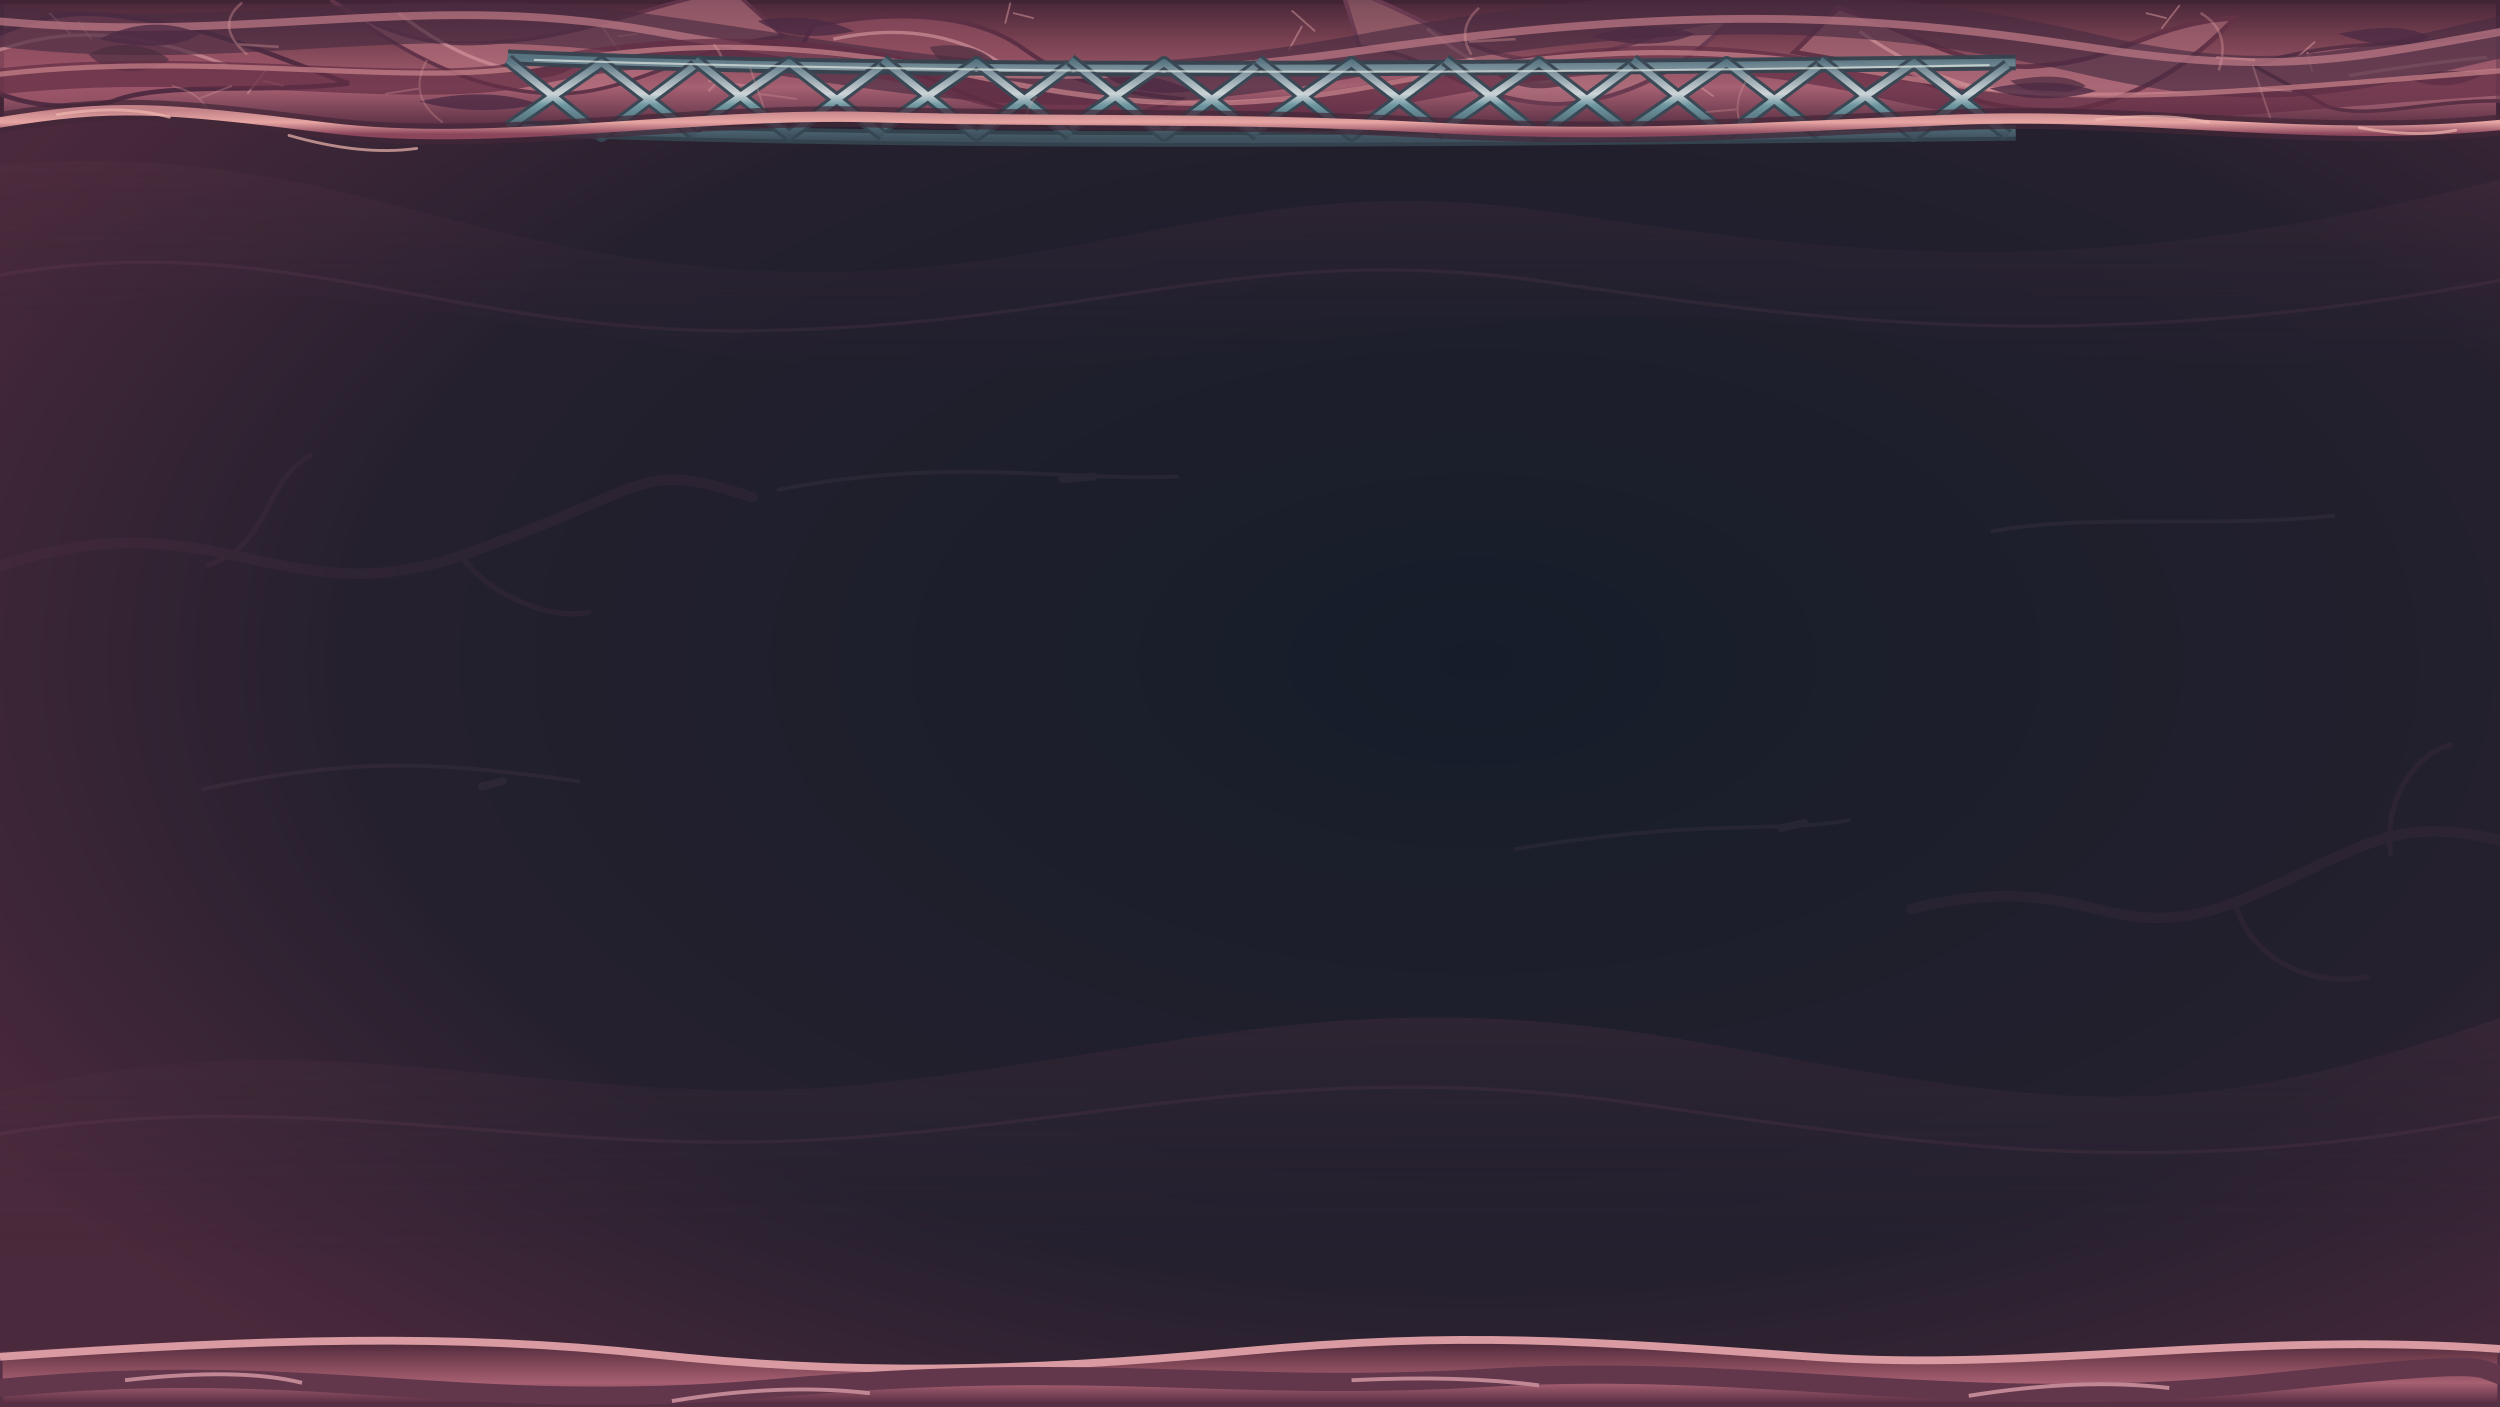
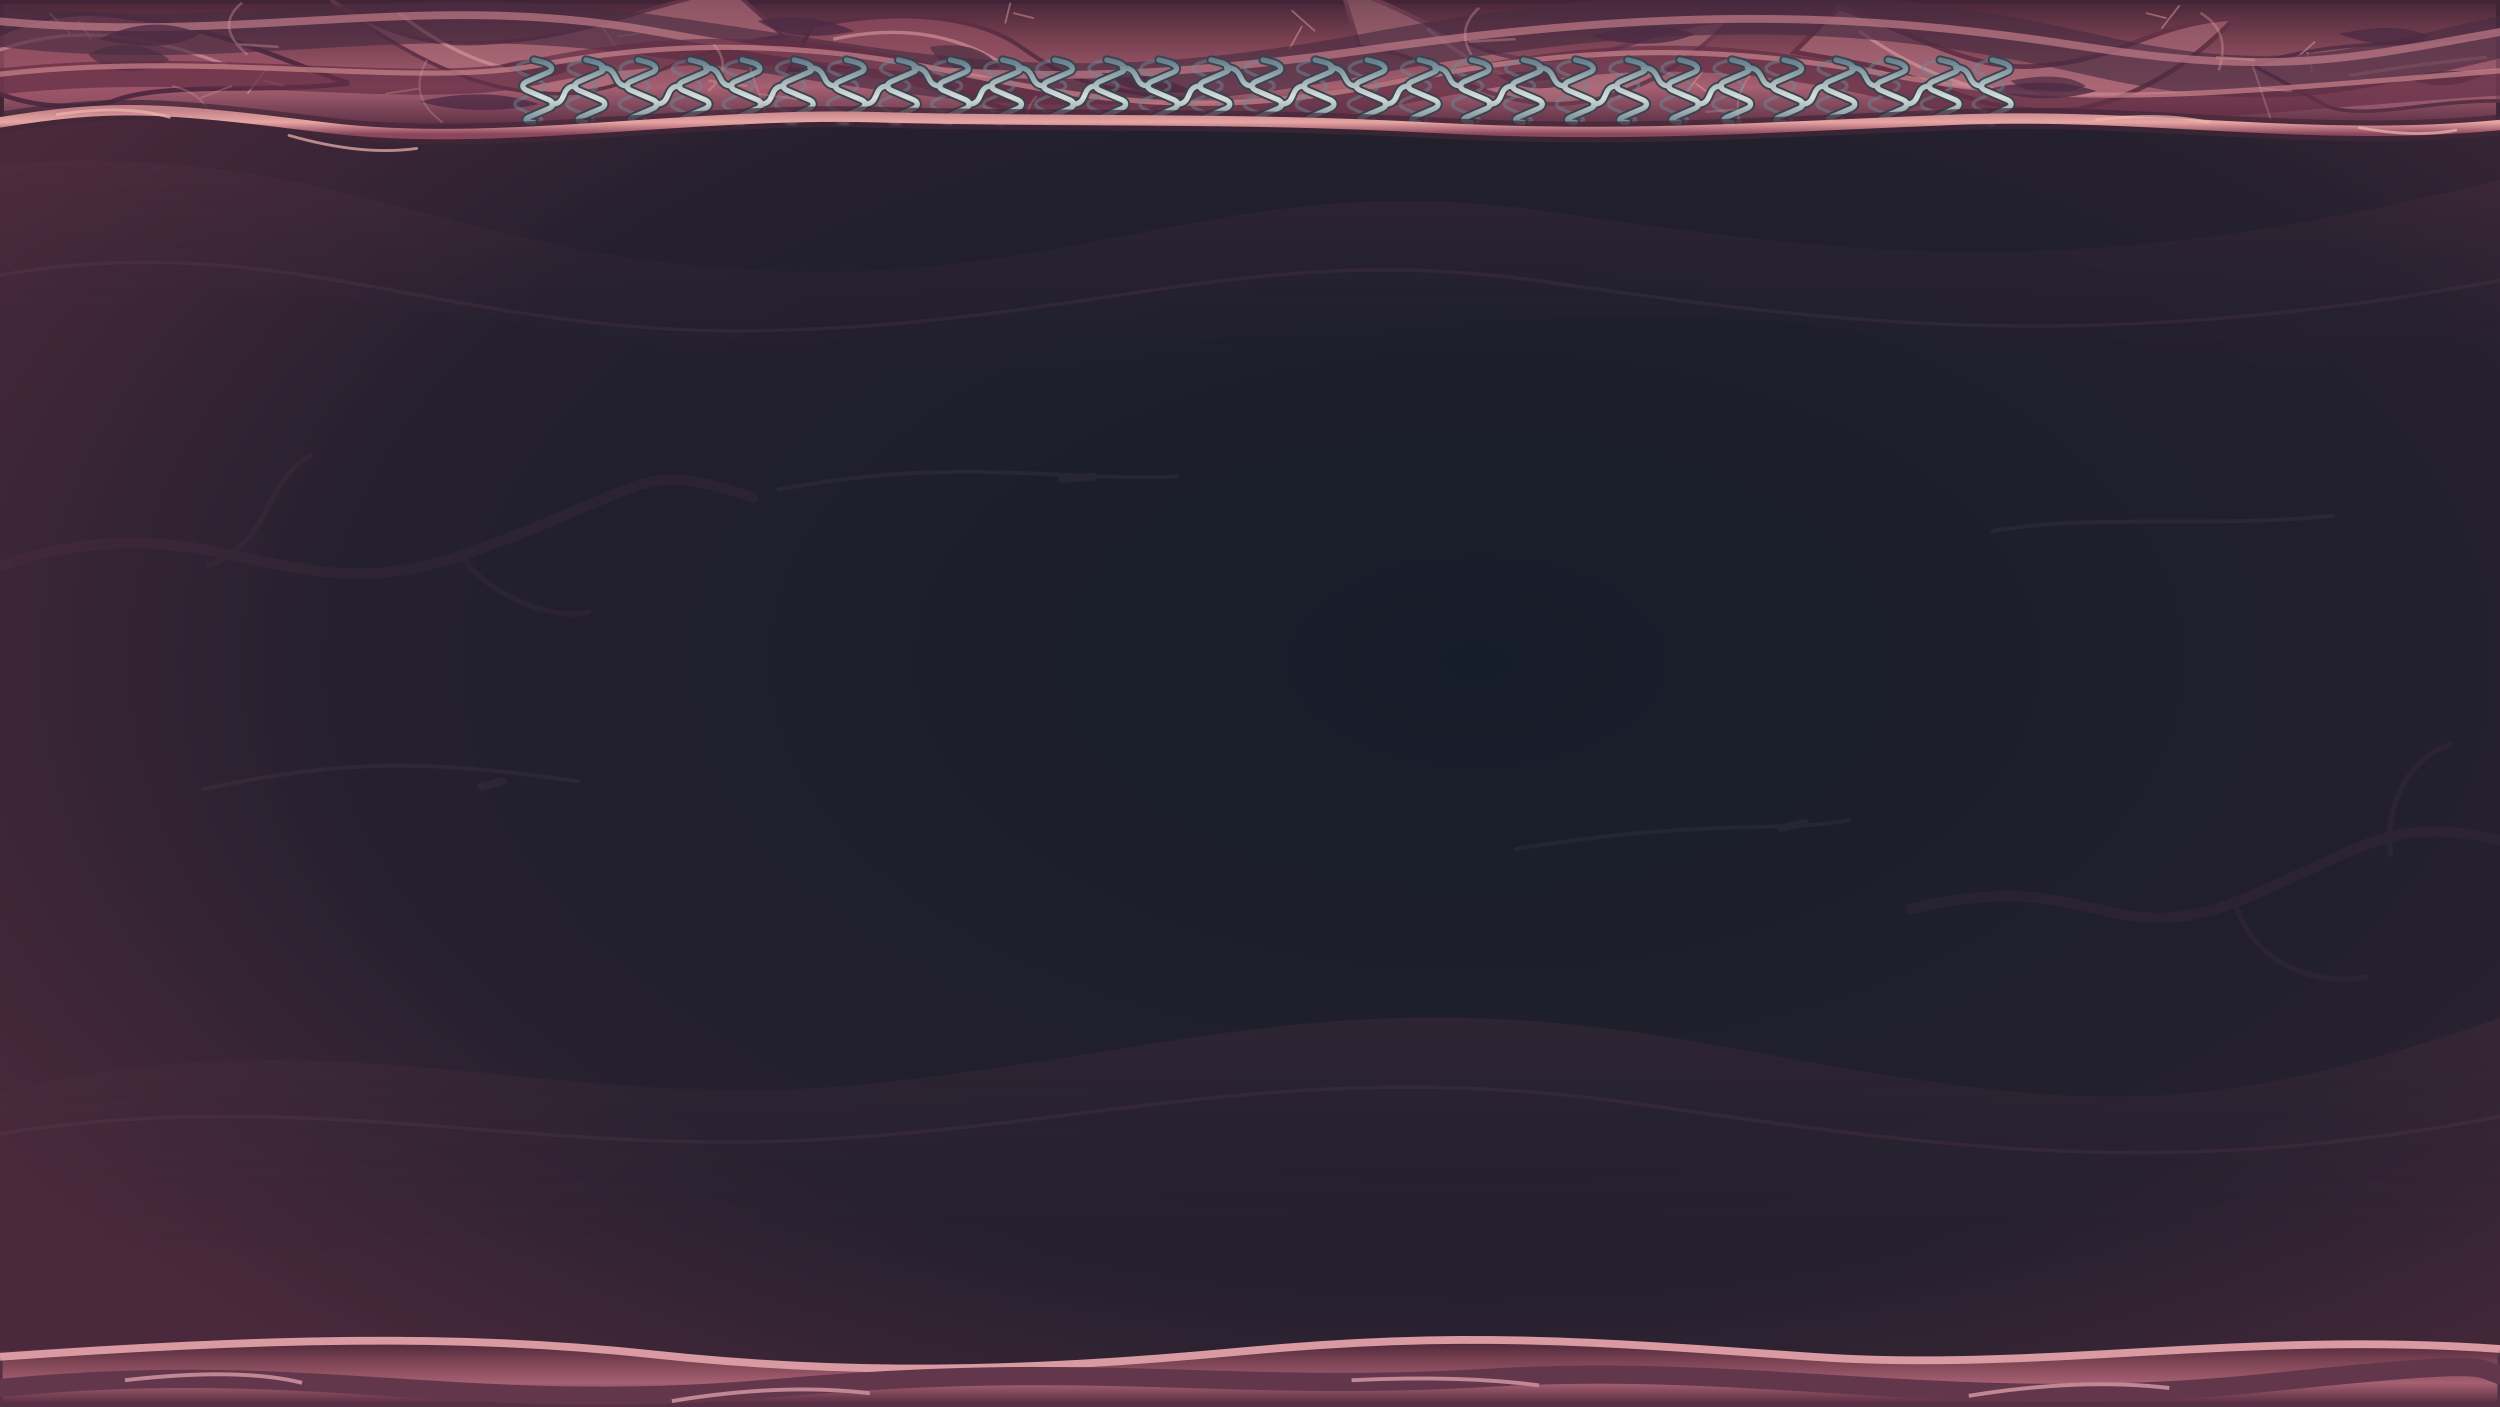
<svg xmlns="http://www.w3.org/2000/svg" width="960" height="540" viewBox="0 0 960 540" role="img" aria-labelledby="scene-stented-lumen-title scene-stented-lumen-desc">
  <defs>
    <linearGradient id="scene-stented-lumen-wall" x1="0" y1="0" x2="0" y2="1">
      <stop offset="0" stop-color="#472638" />
      <stop offset="0.3" stop-color="#784151" />
      <stop offset="0.65" stop-color="#a66072" />
      <stop offset="1" stop-color="#4d263b" />
    </linearGradient>
    <linearGradient id="scene-stented-lumen-lip" x1="0" y1="0" x2="0" y2="1">
      <stop offset="0" stop-color="#c38288" />
      <stop offset="0.5" stop-color="#e7a6a3" />
      <stop offset="1" stop-color="#8b465c" />
    </linearGradient>
    <linearGradient id="scene-stented-lumen-depth" x1="0" y1="0" x2="0" y2="1">
      <stop offset="0" stop-color="#382532" />
      <stop offset="0.4" stop-color="#201e2d" />
      <stop offset="1" stop-color="#31212f" />
    </linearGradient>
    <linearGradient id="scene-stented-lumen-distance" x1="0" y1="0" x2="0" y2="1">
      <stop offset="0" stop-color="#553343" stop-opacity="0.6" />
      <stop offset="1" stop-color="#332638" stop-opacity="0.05" />
    </linearGradient>
    <linearGradient id="scene-stented-lumen-pearl" x1="0" y1="0" x2="0" y2="1">
      <stop offset="0" stop-color="#d6b29e" />
      <stop offset="0.5" stop-color="#a58a83" />
      <stop offset="1" stop-color="#62515e" />
    </linearGradient>
-     <linearGradient id="scene-stented-lumen-metal" x1="0" y1="0" x2="0" y2="1">
-       <stop offset="0" stop-color="#527380" />
-       <stop offset="0.45" stop-color="#d0dadd" />
-       <stop offset="0.6" stop-color="#6e9ca5" />
-       <stop offset="1" stop-color="#405361" />
-     </linearGradient>
    <radialGradient id="scene-stented-lumen-ambient" cx=".59" cy=".47" r=".69">
      <stop stop-color="#161d2a" />
      <stop offset=".65" stop-color="#25202e" />
      <stop offset="1" stop-color="#4b293c" />
    </radialGradient>
    <clipPath id="scene-stented-lumen-wall-clip">
      <path d="M0 0H960V48C887 55 826 43 750 46S623 53 549 49S408 47 336 45S189 57 125 49S43 40 0 47Z" />
    </clipPath>
+     <linearGradient id="scene-stented-lumen-implant-silver" x1="4" y1="0" x2="28" y2="0" gradientUnits="userSpaceOnUse">
+       <stop stop-color="#728c96" />
+       <stop offset=".4" stop-color="#d9e4df" />
+       <stop offset="1" stop-color="#65808d" />
+     </linearGradient>
+     <path id="scene-stented-lumen-implant-front" d="M4 0C4-3 5-4 6-2L9 5C10 8 12 8 13 5L16-2C17-5 19-5 20-2L23 5C24 8 26 7 27 4L28 0" />
+     <path id="scene-stented-lumen-implant-rear" d="M4 0C4 3 5 4 6 2L9-5C10-8 12-8 13-5L16 2C17 5 19 5 20 2L23-5C24-8 26-7 27-4L28 0" />
+     <g id="scene-stented-lumen-implant-near-rings">
+       <use href="#scene-stented-lumen-implant-front" y="0" />
+       <use href="#scene-stented-lumen-implant-front" y="20" />
+       <use href="#scene-stented-lumen-implant-front" y="40" />
+       <use href="#scene-stented-lumen-implant-front" y="60" />
+       <use href="#scene-stented-lumen-implant-front" y="80" />
+       <use href="#scene-stented-lumen-implant-front" y="100" />
+       <use href="#scene-stented-lumen-implant-front" y="120" />
+       <use href="#scene-stented-lumen-implant-front" y="140" />
+       <use href="#scene-stented-lumen-implant-front" y="160" />
+       <use href="#scene-stented-lumen-implant-front" y="180" />
+       <use href="#scene-stented-lumen-implant-front" y="200" />
+       <use href="#scene-stented-lumen-implant-front" y="220" />
+       <use href="#scene-stented-lumen-implant-front" y="240" />
+       <use href="#scene-stented-lumen-implant-front" y="260" />
+       <use href="#scene-stented-lumen-implant-front" y="280" />
+       <use href="#scene-stented-lumen-implant-front" y="300" />
+       <use href="#scene-stented-lumen-implant-front" y="320" />
+       <use href="#scene-stented-lumen-implant-front" y="340" />
+       <use href="#scene-stented-lumen-implant-front" y="360" />
+       <use href="#scene-stented-lumen-implant-front" y="380" />
+       <use href="#scene-stented-lumen-implant-front" y="400" />
+       <use href="#scene-stented-lumen-implant-front" y="420" />
+       <use href="#scene-stented-lumen-implant-front" y="440" />
+       <use href="#scene-stented-lumen-implant-front" y="460" />
+       <use href="#scene-stented-lumen-implant-front" y="480" />
+       <use href="#scene-stented-lumen-implant-front" y="500" />
+       <use href="#scene-stented-lumen-implant-front" y="520" />
+       <use href="#scene-stented-lumen-implant-front" y="540" />
+       <use href="#scene-stented-lumen-implant-front" y="560" />
+       <path d="M11 7C11 13 18 10 18 16M25 26C25 33 18 30 18 36M11 47C11 53 18 50 18 56M25 66C25 73 18 70 18 76M11 87C11 93 18 90 18 96M25 106C25 113 18 110 18 116M11 127C11 133 18 130 18 136M25 146C25 153 18 150 18 156M11 167C11 173 18 170 18 176M25 186C25 193 18 190 18 196M11 207C11 213 18 210 18 216M25 226C25 233 18 230 18 236M11 247C11 253 18 250 18 256M25 266C25 273 18 270 18 276M11 287C11 293 18 290 18 296M25 306C25 313 18 310 18 316M11 327C11 333 18 330 18 336M25 346C25 353 18 350 18 356M11 367C11 373 18 370 18 376M25 386C25 393 18 390 18 396M11 407C11 413 18 410 18 416M25 426C25 433 18 430 18 436M11 447C11 453 18 450 18 456M25 466C25 473 18 470 18 476M11 487C11 493 18 490 18 496M25 506C25 513 18 510 18 516M11 527C11 533 18 530 18 536M25 546C25 553 18 550 18 556" />
+     </g>
+     <g id="scene-stented-lumen-implant-far-rings">
+       <use href="#scene-stented-lumen-implant-rear" y="0" />
+       <use href="#scene-stented-lumen-implant-rear" y="20" />
+       <use href="#scene-stented-lumen-implant-rear" y="40" />
+       <use href="#scene-stented-lumen-implant-rear" y="60" />
+       <use href="#scene-stented-lumen-implant-rear" y="80" />
+       <use href="#scene-stented-lumen-implant-rear" y="100" />
+       <use href="#scene-stented-lumen-implant-rear" y="120" />
+       <use href="#scene-stented-lumen-implant-rear" y="140" />
+       <use href="#scene-stented-lumen-implant-rear" y="160" />
+       <use href="#scene-stented-lumen-implant-rear" y="180" />
+       <use href="#scene-stented-lumen-implant-rear" y="200" />
+       <use href="#scene-stented-lumen-implant-rear" y="220" />
+       <use href="#scene-stented-lumen-implant-rear" y="240" />
+       <use href="#scene-stented-lumen-implant-rear" y="260" />
+       <use href="#scene-stented-lumen-implant-rear" y="280" />
+       <use href="#scene-stented-lumen-implant-rear" y="300" />
+       <use href="#scene-stented-lumen-implant-rear" y="320" />
+       <use href="#scene-stented-lumen-implant-rear" y="340" />
+       <use href="#scene-stented-lumen-implant-rear" y="360" />
+       <use href="#scene-stented-lumen-implant-rear" y="380" />
+       <use href="#scene-stented-lumen-implant-rear" y="400" />
+       <use href="#scene-stented-lumen-implant-rear" y="420" />
+       <use href="#scene-stented-lumen-implant-rear" y="440" />
+       <use href="#scene-stented-lumen-implant-rear" y="460" />
+       <use href="#scene-stented-lumen-implant-rear" y="480" />
+       <use href="#scene-stented-lumen-implant-rear" y="500" />
+       <use href="#scene-stented-lumen-implant-rear" y="520" />
+       <use href="#scene-stented-lumen-implant-rear" y="540" />
+       <use href="#scene-stented-lumen-implant-rear" y="560" />
+     </g>
  </defs>
  <g id="scene-stented-lumen-lumen">
    <rect width="960" height="540" fill="url(#scene-stented-lumen-depth)" />
    <rect width="960" height="540" fill="url(#scene-stented-lumen-ambient)" />
    <g fill="url(#scene-stented-lumen-distance)" opacity=".48">
      <path d="M0 63C129 54 172 99 295 104S473 64 593 81S797 110 960 69V132C804 156 738 117 610 122S399 155 274 136S87 101 0 125Z" />
      <path d="M0 420C124 387 215 429 336 416S519 376 657 401S837 433 960 391V480H0Z" />
    </g>
    <g fill="none" stroke="#805065" stroke-width="1.3" opacity=".14">
      <path d="M-25 111C99 80 164 129 291 127S480 92 592 108S808 139 984 103" />
      <path d="M-20 439C103 414 195 443 307 438S499 405 630 424S843 454 984 424" />
    </g>
    <g fill="none" stroke="#6a4158" stroke-linecap="round" opacity=".13">
      <path d="M-15 223C79 184 104 239 178 213S244 176 289 191" stroke-width="4" />
      <path d="M80 217C104 209 101 185 119 175M177 213C185 227 212 239 226 235" stroke-width="2" />
      <path d="M734 349C804 332 809 367 862 345S921 308 984 330" stroke-width="4" />
      <path d="M858 346C865 372 893 379 909 375M918 328C915 307 928 289 941 286" stroke-width="2" />
    </g>
    <g fill="none" stroke="#a07c88" stroke-linecap="round" opacity=".08">
      <path d="M78 303C139 290 171 293 222 300M299 188C367 175 407 185 452 183M582 326C655 314 683 320 710 315M765 204C803 197 851 203 896 198" stroke-width="1.5" />
      <path d="M185 302l8-2M408 184l12-1M684 318l9-2" stroke-width="3" />
    </g>
  </g>
  <g id="scene-stented-lumen-muscular-wall">
    <path d="M0 0H960V48C887 55 826 43 750 46S623 53 549 49S408 47 336 45S189 57 125 49S43 40 0 47Z" fill="url(#scene-stented-lumen-wall)" stroke="#422437" stroke-width="3" />
    <g id="scene-stented-lumen-embedded-cell-volumes" clip-path="url(#scene-stented-lumen-wall-clip)">
      <path d="M-18 22C12 5 29 3 51 7C82 10 113 25 134 32C103 36 63 31 43 39C19 44-8 38-18 22Z" fill="#995366" fill-opacity=".72" stroke="#512b41" stroke-width="1.8" />
      <path d="M127 0C154 17 172 18 193 16C225 14 251 1 281-4L301 14C267 17 245 35 216 36C184 36 158 23 127 0Z" fill="#b97480" fill-opacity=".6" stroke="#613349" stroke-width="1.4" />
      <path d="M312 10C346 3 375 6 392 18C410 31 421 34 453 38C424 51 391 46 366 34C346 24 333 25 303 27Z" fill="#965365" fill-opacity=".6" stroke="#5c2f44" stroke-width="1.6" />
      <path d="M515-5C549 6 566 24 595 23C623 22 638 9 664 8C648 25 625 39 598 40C562 39 550 20 522 18Z" fill="#b47681" fill-opacity=".5" stroke="#693a50" stroke-width="1.6" />
      <path d="M706 3C735 12 757 29 786 25C817 22 826 9 858 7C846 20 825 37 797 42C757 45 743 29 712 24L689 20Z" fill="#ad6c7a" fill-opacity=".6" stroke="#633247" stroke-width="1.8" />
      <path d="M865 25C907 12 928 21 978 9L977 40C941 35 913 47 894 41Z" fill="#9f5f71" fill-opacity=".65" stroke="#5a3045" stroke-width="1.4" />
      <g fill="none" stroke="#d69a9f" stroke-width="1.3" opacity=".62">
        <path d="M-5 21C25 9 53 12 87 25M153 5q32 25 62 23M320 15q37-8 64 9M548 11q28 23 50 20M714 12q46 32 84 21M902 29q31-5 53-7" />
      </g>
      <g fill="#593447" opacity=".85">
        <path d="M34 21C45 14 60 18 65 23C54 30 41 28 34 21Z" />
        <path d="M192 25q17-5 28 1q-13 8-28-1Z" />
        <path d="M357 18q19-3 27 8q-21 4-27-8Z" />
        <path d="M575 29q16-4 28 3q-16 5-28-3Z" />
        <path d="M772 31q20-4 29 2q-17 7-29-2Z" />
        <path d="M924 30q17-5 29-1q-14 7-29 1Z" />
      </g>
      <g fill="none" stroke="#dfa1a4" stroke-width=".7" opacity=".48">
        <path d="M19 5l8 8m3-5 5 7M102 27l-7 9m6-5 8 2M231 10l7 10m-1-6 8-1M388 1l-2 8m3-4 8 2M496 4l9 8m-5-2-5 9M654 27l-6 8m3-3 7 5M837 2l-7 9m2-4-8-2M889 16l-8 7m5-3 2 8" />
      </g>
    </g>
    <g clip-path="url(#scene-stented-lumen-wall-clip)">
      <path d="M-20 7C81 24 143-1 246 13S401 44 524 21S720 2 803 21S912 23 985 9" fill="none" stroke="#482b40" stroke-width="16" opacity=".65" />
      <path d="M-20 6C87 20 157-5 251 12S406 36 526 19S717 5 801 18S911 20 985 8" fill="none" stroke="#c07b87" stroke-width="3" opacity=".7" />
      <path d="M-30 36C57 18 154 39 204 28S313 16 366 32S465 49 533 36S647 15 724 33S855 37 988 30" fill="none" stroke="#632d45" stroke-width="10" opacity=".7" />
      <path d="M-24 32C65 16 154 35 207 25S310 16 368 28S467 45 533 32S650 15 727 29S858 35 988 25" fill="none" stroke="#d18a91" stroke-width="2" opacity=".65" />
      <g fill="#4c2b44" opacity=".8">
        <path d="M38 15q20-10 39-2q-13 8-39 2Z" />
        <path d="M161 39q26-6 46 1q-24 5-46-1Z" />
        <path d="M291 8q20-4 37 4q-24 5-37-4Z" />
        <path d="M423 28q22 0 35 7q-23 3-35-7Z" />
        <path d="M611 14q20-7 40-1q-16 7-40 1Z" />
        <path d="M764 34q24-5 41 1q-22 6-41-1Z" />
        <path d="M898 13q23-5 35 1q-13 7-35-1Z" />
      </g>
      <g fill="none" stroke="#e5a1a2" stroke-width="1" opacity=".34">
        <path d="M93 1q-11 9 2 20m-4-4 16 1M274 17q8 9-2 18m0-4 15 2M568 3q-9 8-3 18m-1-5 18-1M845 5q12 7 7 22m-1-5 15 1" />
      </g>
    </g>
  </g>
-   <g id="scene-stented-lumen-retained-implant" opacity=".95" fill="none" stroke-linejoin="round">
-     <path d="M195 22C354 29 589 26 774 24M195 49C363 56 589 53 774 51" stroke="#34434f" stroke-width="6" />
-     <path d="M195 22C354 29 589 26 774 24M195 49C363 56 589 53 774 51" stroke="url(#scene-stented-lumen-metal)" stroke-width="3" />
-     <path d="M195 23l36 29 36-27M195 49l36-25 36 28" stroke="#364854" stroke-width="5" />
-     <path d="M195 23l36 29 36-27M195 49l36-25 36 28" stroke="url(#scene-stented-lumen-metal)" stroke-width="2.6" />
-     <path d="M267 23l36 29 36-27M267 49l36-25 36 28" stroke="#364854" stroke-width="5" />
-     <path d="M267 23l36 29 36-27M267 49l36-25 36 28" stroke="url(#scene-stented-lumen-metal)" stroke-width="2.6" />
-     <path d="M339 23l36 29 36-27M339 49l36-25 36 28" stroke="#364854" stroke-width="5" />
-     <path d="M339 23l36 29 36-27M339 49l36-25 36 28" stroke="url(#scene-stented-lumen-metal)" stroke-width="2.6" />
-     <path d="M411 23l36 29 36-27M411 49l36-25 36 28" stroke="#364854" stroke-width="5" />
-     <path d="M411 23l36 29 36-27M411 49l36-25 36 28" stroke="url(#scene-stented-lumen-metal)" stroke-width="2.6" />
-     <path d="M483 23l36 29 36-27M483 49l36-25 36 28" stroke="#364854" stroke-width="5" />
-     <path d="M483 23l36 29 36-27M483 49l36-25 36 28" stroke="url(#scene-stented-lumen-metal)" stroke-width="2.6" />
-     <path d="M555 23l36 29 36-27M555 49l36-25 36 28" stroke="#364854" stroke-width="5" />
-     <path d="M555 23l36 29 36-27M555 49l36-25 36 28" stroke="url(#scene-stented-lumen-metal)" stroke-width="2.6" />
-     <path d="M627 23l36 29 36-27M627 49l36-25 36 28" stroke="#364854" stroke-width="5" />
-     <path d="M627 23l36 29 36-27M627 49l36-25 36 28" stroke="url(#scene-stented-lumen-metal)" stroke-width="2.6" />
-     <path d="M699 23l36 29 36-27M699 49l36-25 36 28" stroke="#364854" stroke-width="5" />
-     <path d="M699 23l36 29 36-27M699 49l36-25 36 28" stroke="url(#scene-stented-lumen-metal)" stroke-width="2.6" />
-     <path d="M205 23q260 8 559 2" stroke="#e5f0e9" stroke-width=".8" opacity=".7" />
+   <g id="scene-stented-lumen-retained-implant" opacity=".95" fill="none" stroke-linecap="round" stroke-linejoin="round" transform="translate(205 51) rotate(-90)">
+     <use href="#scene-stented-lumen-implant-far-rings" stroke="#6b8996" stroke-width="1.3" opacity=".5" />
+     <use href="#scene-stented-lumen-implant-near-rings" stroke="#34434f" stroke-width="3.5" />
+     <use href="#scene-stented-lumen-implant-near-rings" stroke="url(#scene-stented-lumen-implant-silver)" stroke-width="2" />
  </g>
  <g id="scene-stented-lumen-connective-tethers" fill="none" stroke="#dfa1a0" stroke-width=".8" opacity=".28" clip-path="url(#scene-stented-lumen-wall-clip)">
    <path d="M66 33q13 3 15 13m-5-8 13-5M164 23q-8 14 6 24m-9-13-13 2M288 26l8 23m-5-13 15 2M398 37q-8 9 2 18M672 29q-9 12-1 24m-4-11-12 1M865 25l7 21m-4-12 12 1" />
  </g>
  <g id="scene-stented-lumen-luminal-membrane" fill="none" stroke-linecap="round">
    <path d="M0 47C43 40 61 41 125 49S264 43 336 45S475 45 549 49S674 49 750 46S887 55 960 48" stroke="#422638" stroke-width="8" opacity=".7" />
    <path d="M0 47C43 40 61 41 125 49S264 43 336 45S475 45 549 49S674 49 750 46S887 55 960 48" stroke="url(#scene-stented-lumen-lip)" stroke-width="4" />
    <g stroke="#f0b7af" stroke-width="1.1" opacity=".7">
      <path d="M22 44q25-4 43 1M111 52q28 8 49 5M805 46q25-3 43 1M906 49q21 4 37 1" />
    </g>
  </g>
  <g id="scene-stented-lumen-lower-wall">
    <path d="M0 540H960V518C861 511 783 527 696 521S562 511 476 519S326 528 250 520S101 514 0 520Z" fill="url(#scene-stented-lumen-wall)" stroke="#563044" stroke-width="2" />
    <path d="M0 521C101 514 175 512 250 520S390 527 476 519S609 515 696 521S861 511 960 518" fill="none" stroke="#d99ba1" stroke-width="3" />
    <path d="M-10 534C119 520 173 544 298 533S469 535 573 529S753 543 870 531S934 528 980 531" fill="none" stroke="#62364b" stroke-width="7" />
    <path d="M48 530q44-5 68 1m142 7q42-7 76-3m185-5q42-2 72 2m165 4q43-7 77-3" fill="none" stroke="#c28794" stroke-width="1.5" />
  </g>
</svg>
